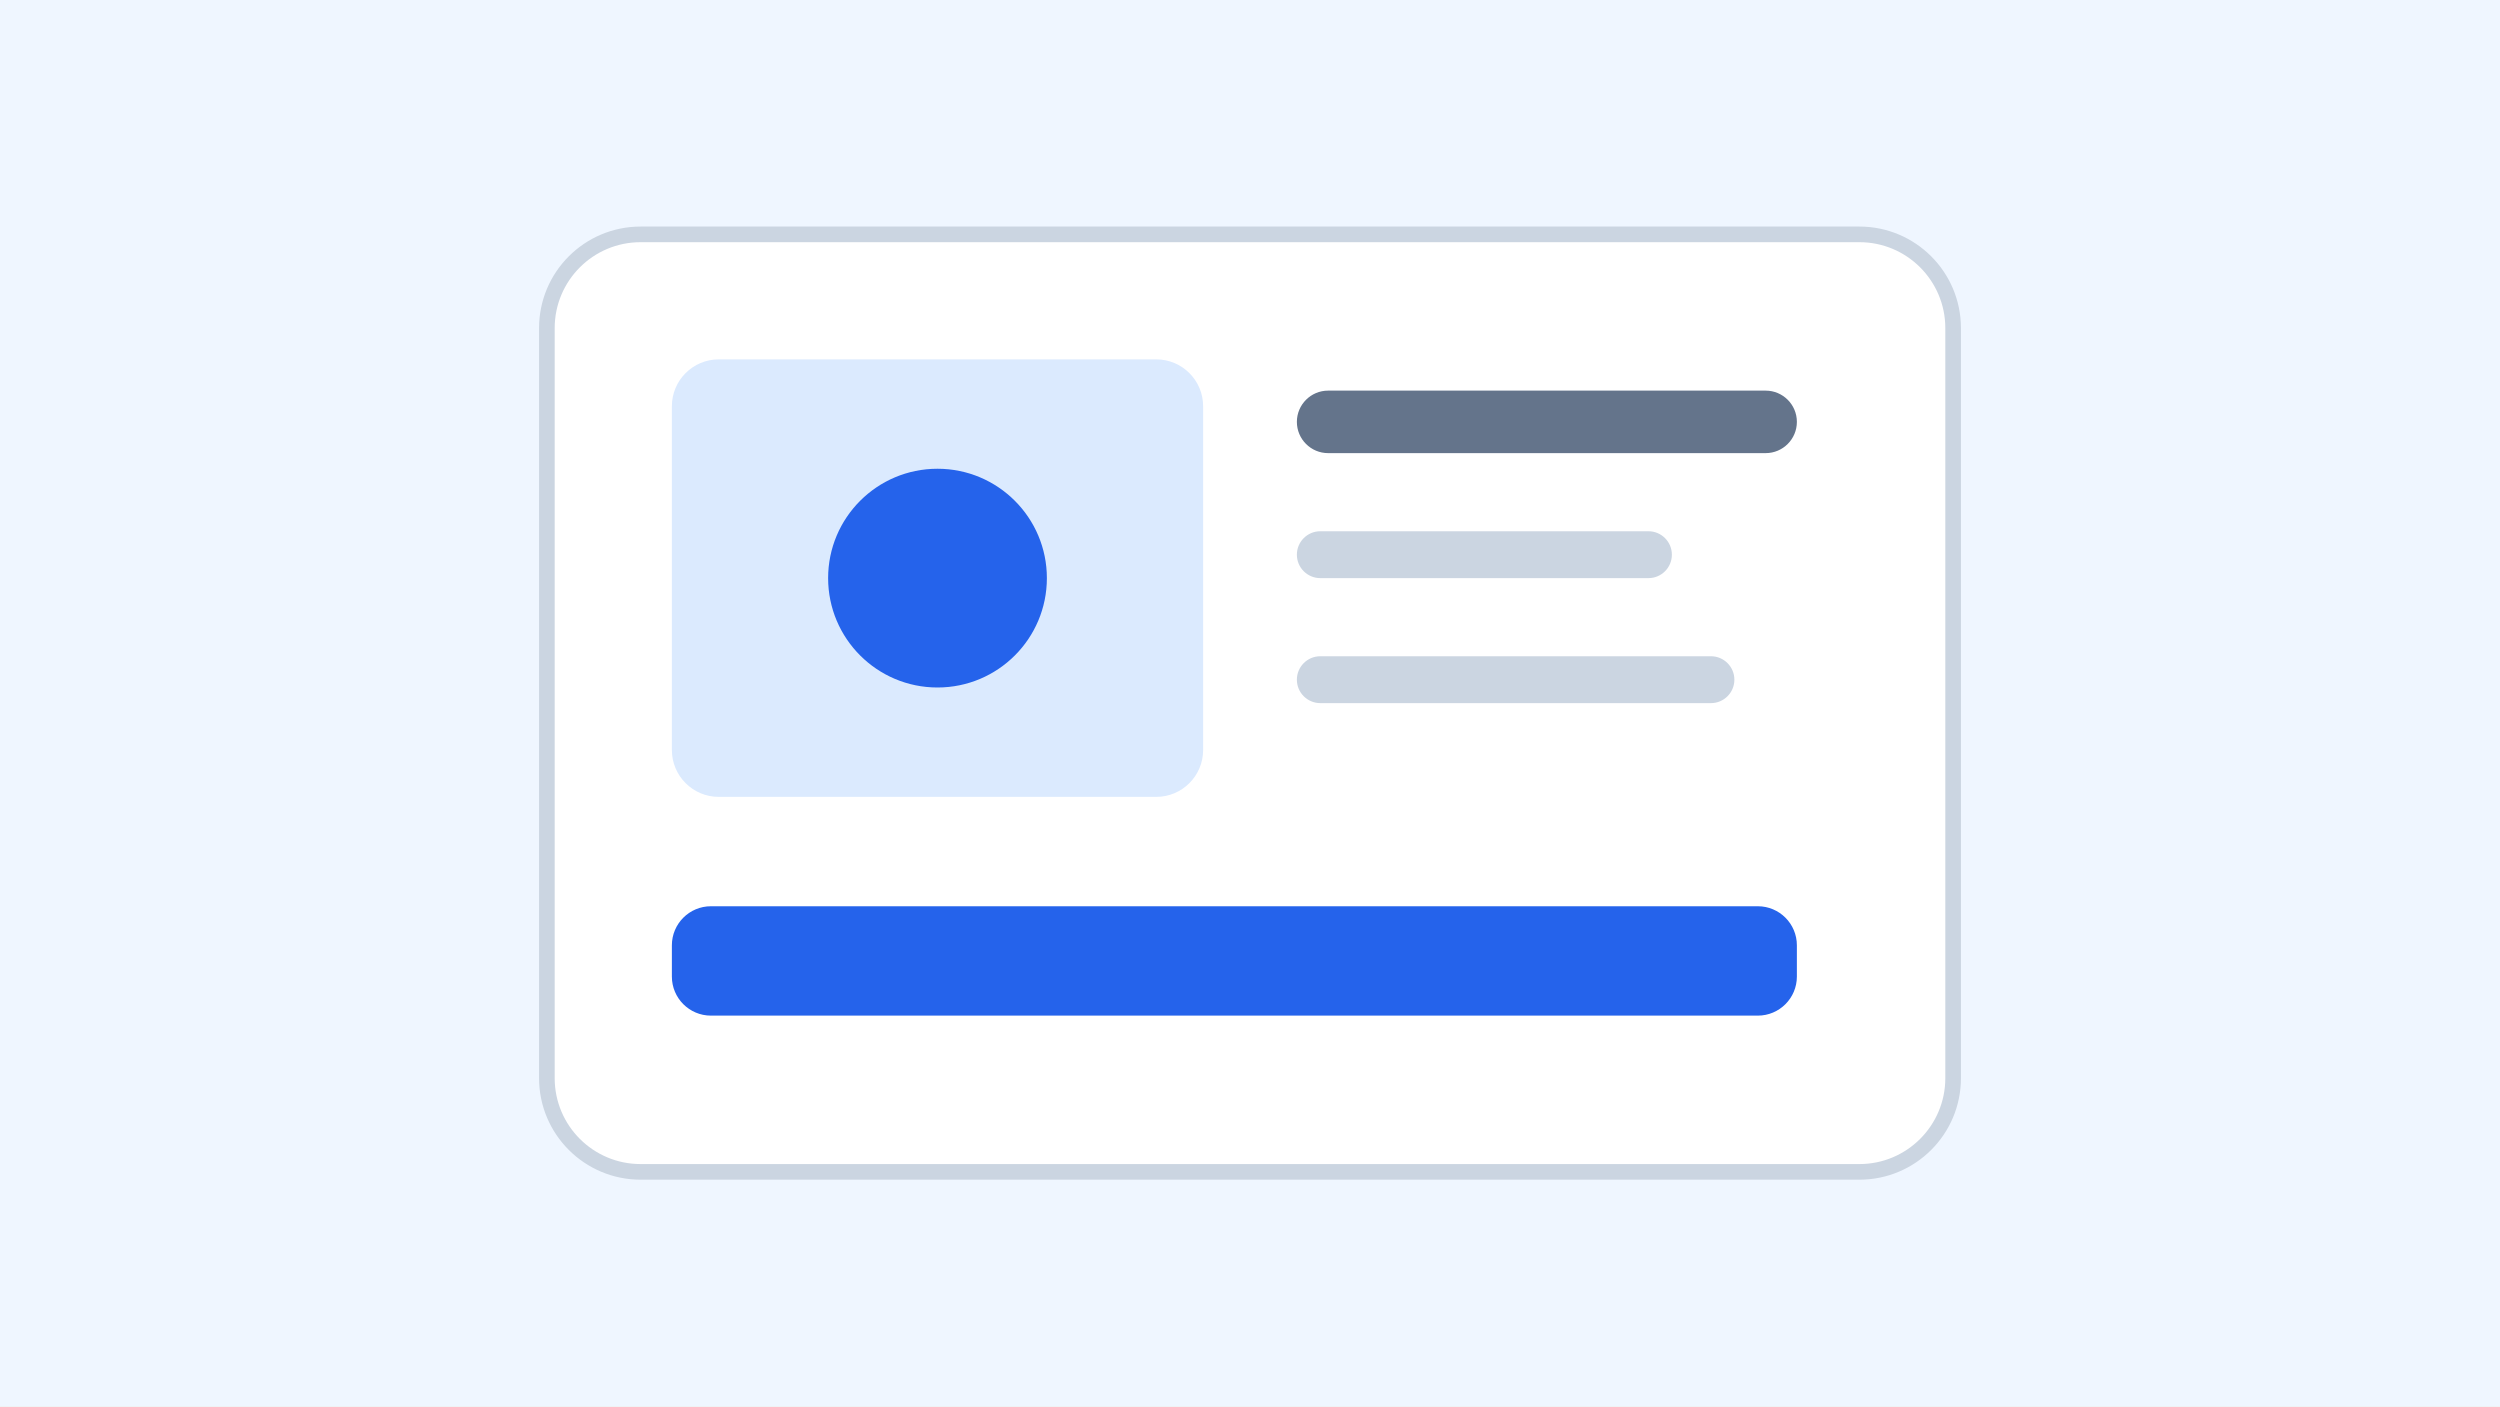
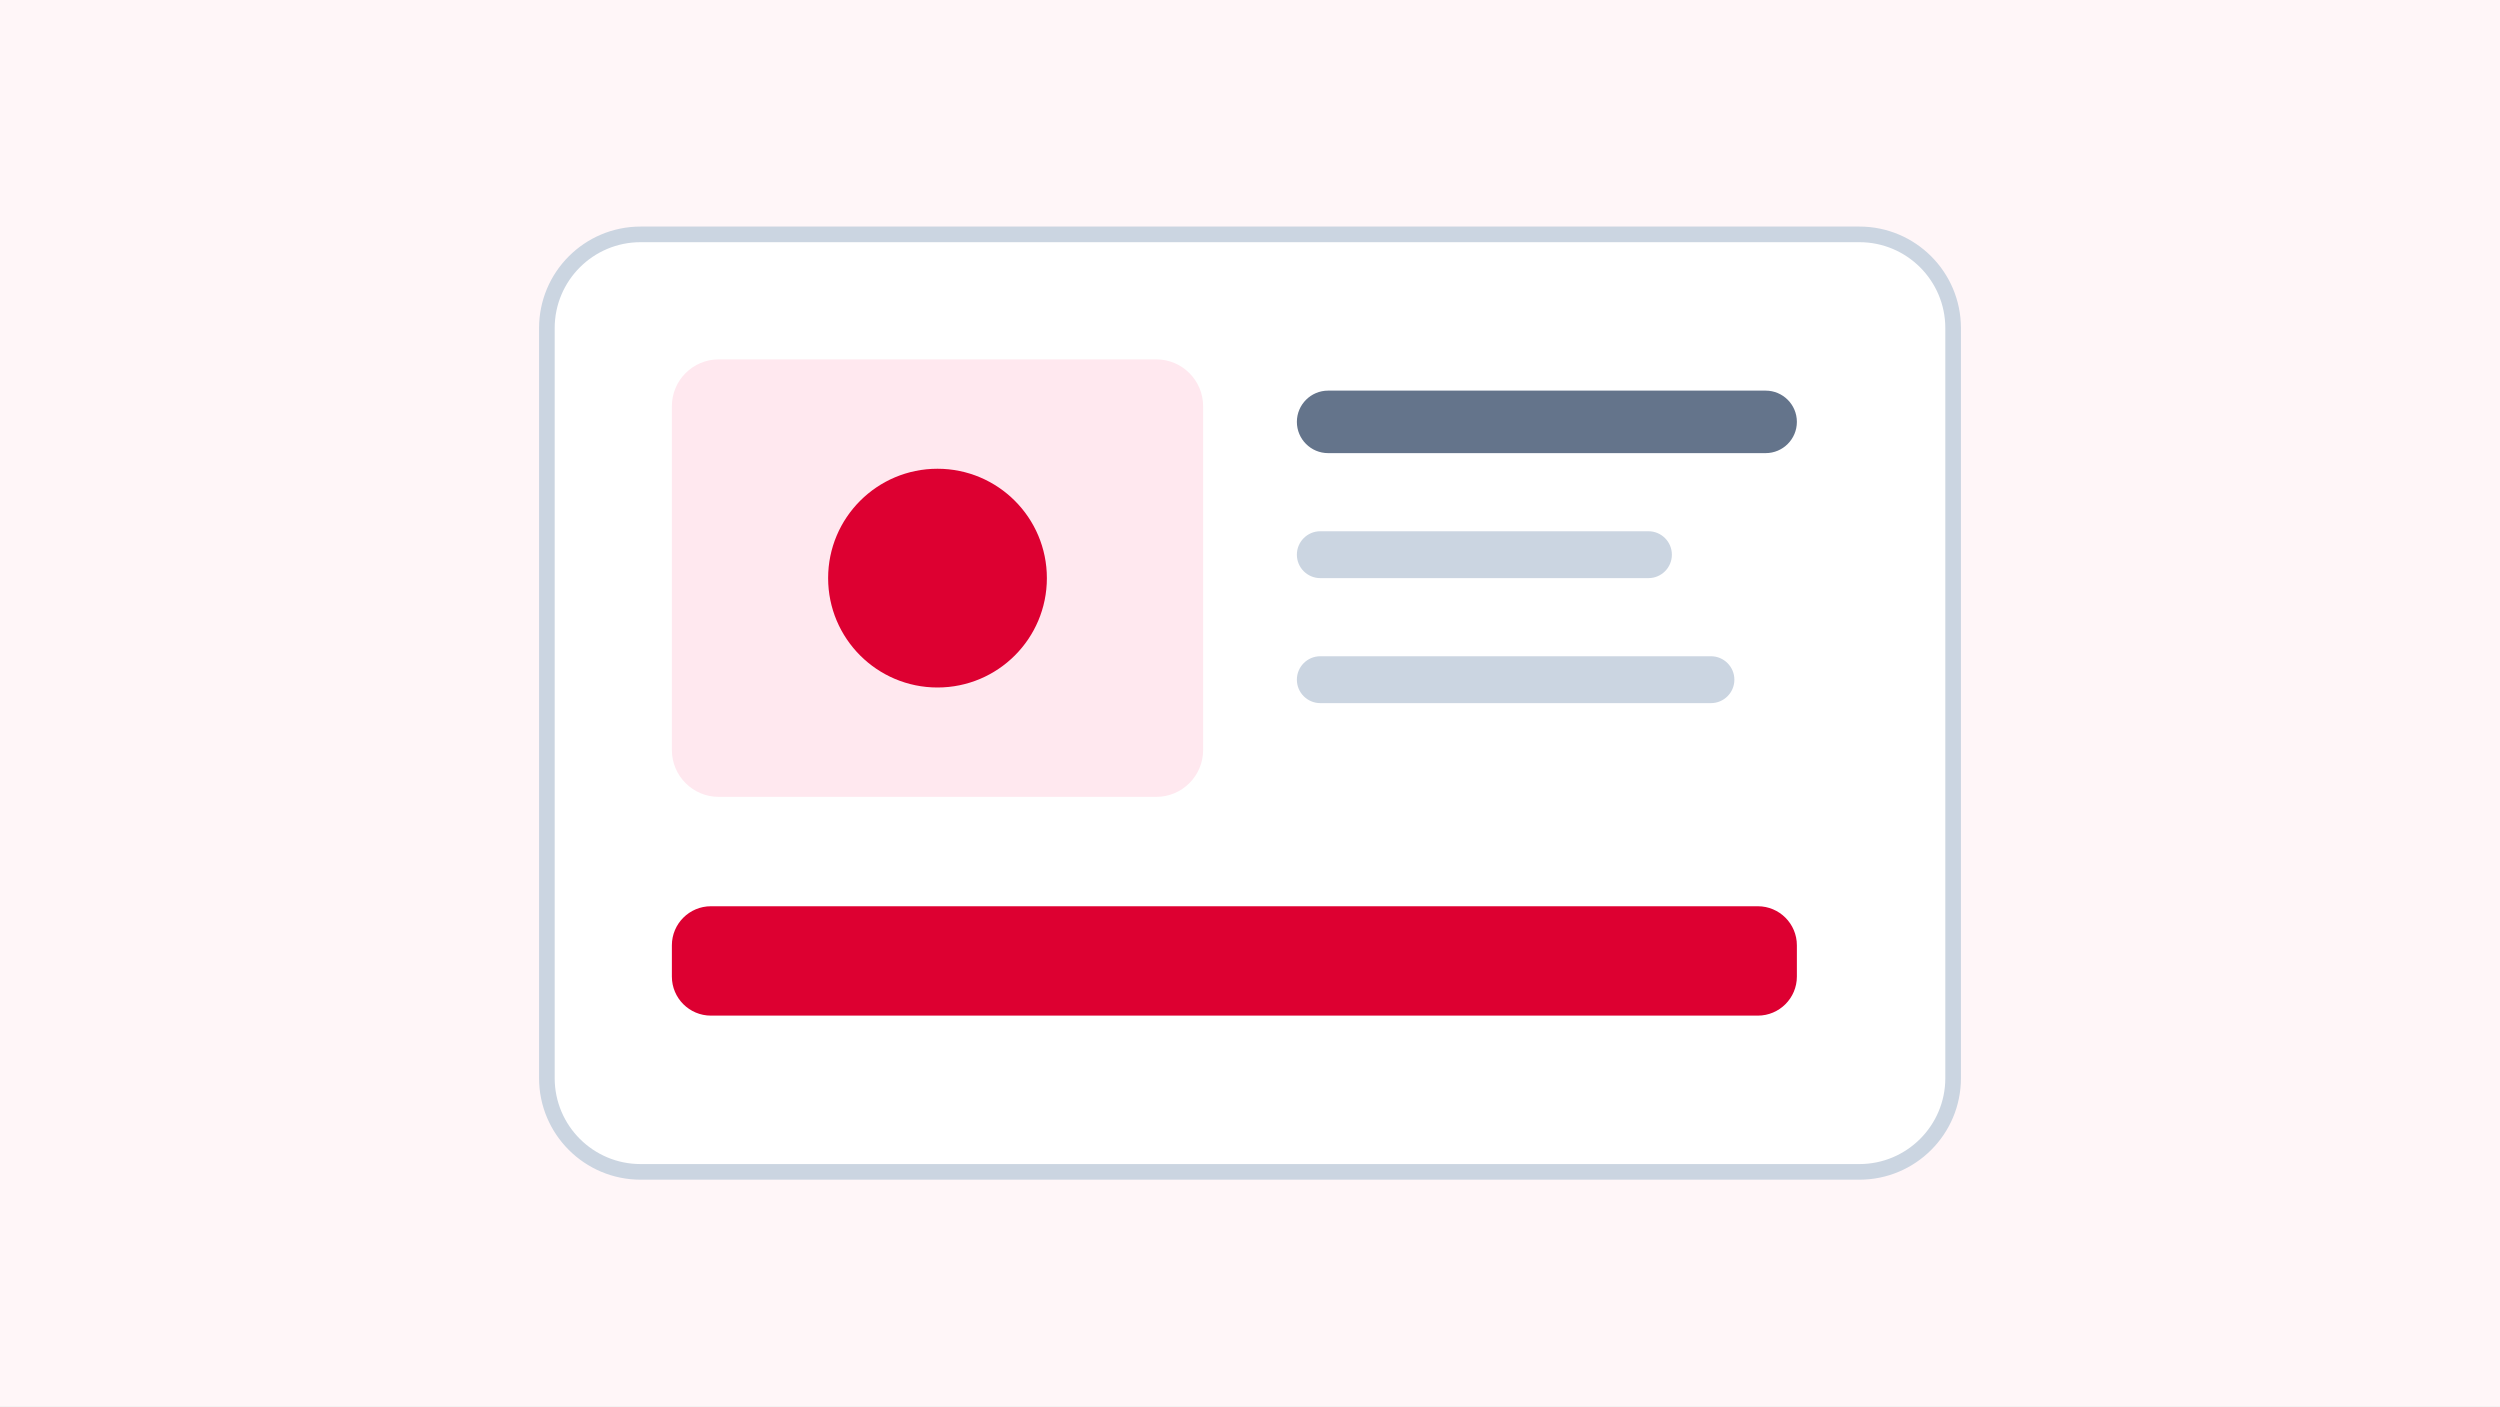
<svg xmlns="http://www.w3.org/2000/svg" viewBox="0 0 640 360">
-   <rect width="640" height="360" fill="#eff6ff" />
+   <rect width="640" height="360" fill="#fff6f8" />
  <rect x="140" y="60" width="360" height="240" rx="24" fill="#fff" stroke="#cbd5e1" stroke-width="4" />
-   <rect x="172" y="92" width="136" height="112" rx="12" fill="#dbeafe" />
-   <circle cx="240" cy="148" r="28" fill="#2563eb" />
+   <rect x="172" y="92" width="136" height="112" rx="12" fill="#ffe8ef" />
+   <circle cx="240" cy="148" r="28" fill="#dd0031" />
  <rect x="332" y="100" width="128" height="16" rx="8" fill="#64748b" />
  <rect x="332" y="136" width="96" height="12" rx="6" fill="#cbd5e1" />
  <rect x="332" y="168" width="112" height="12" rx="6" fill="#cbd5e1" />
-   <rect x="172" y="232" width="288" height="28" rx="10" fill="#2563eb" />
+   <rect x="172" y="232" width="288" height="28" rx="10" fill="#dd0031" />
</svg>
